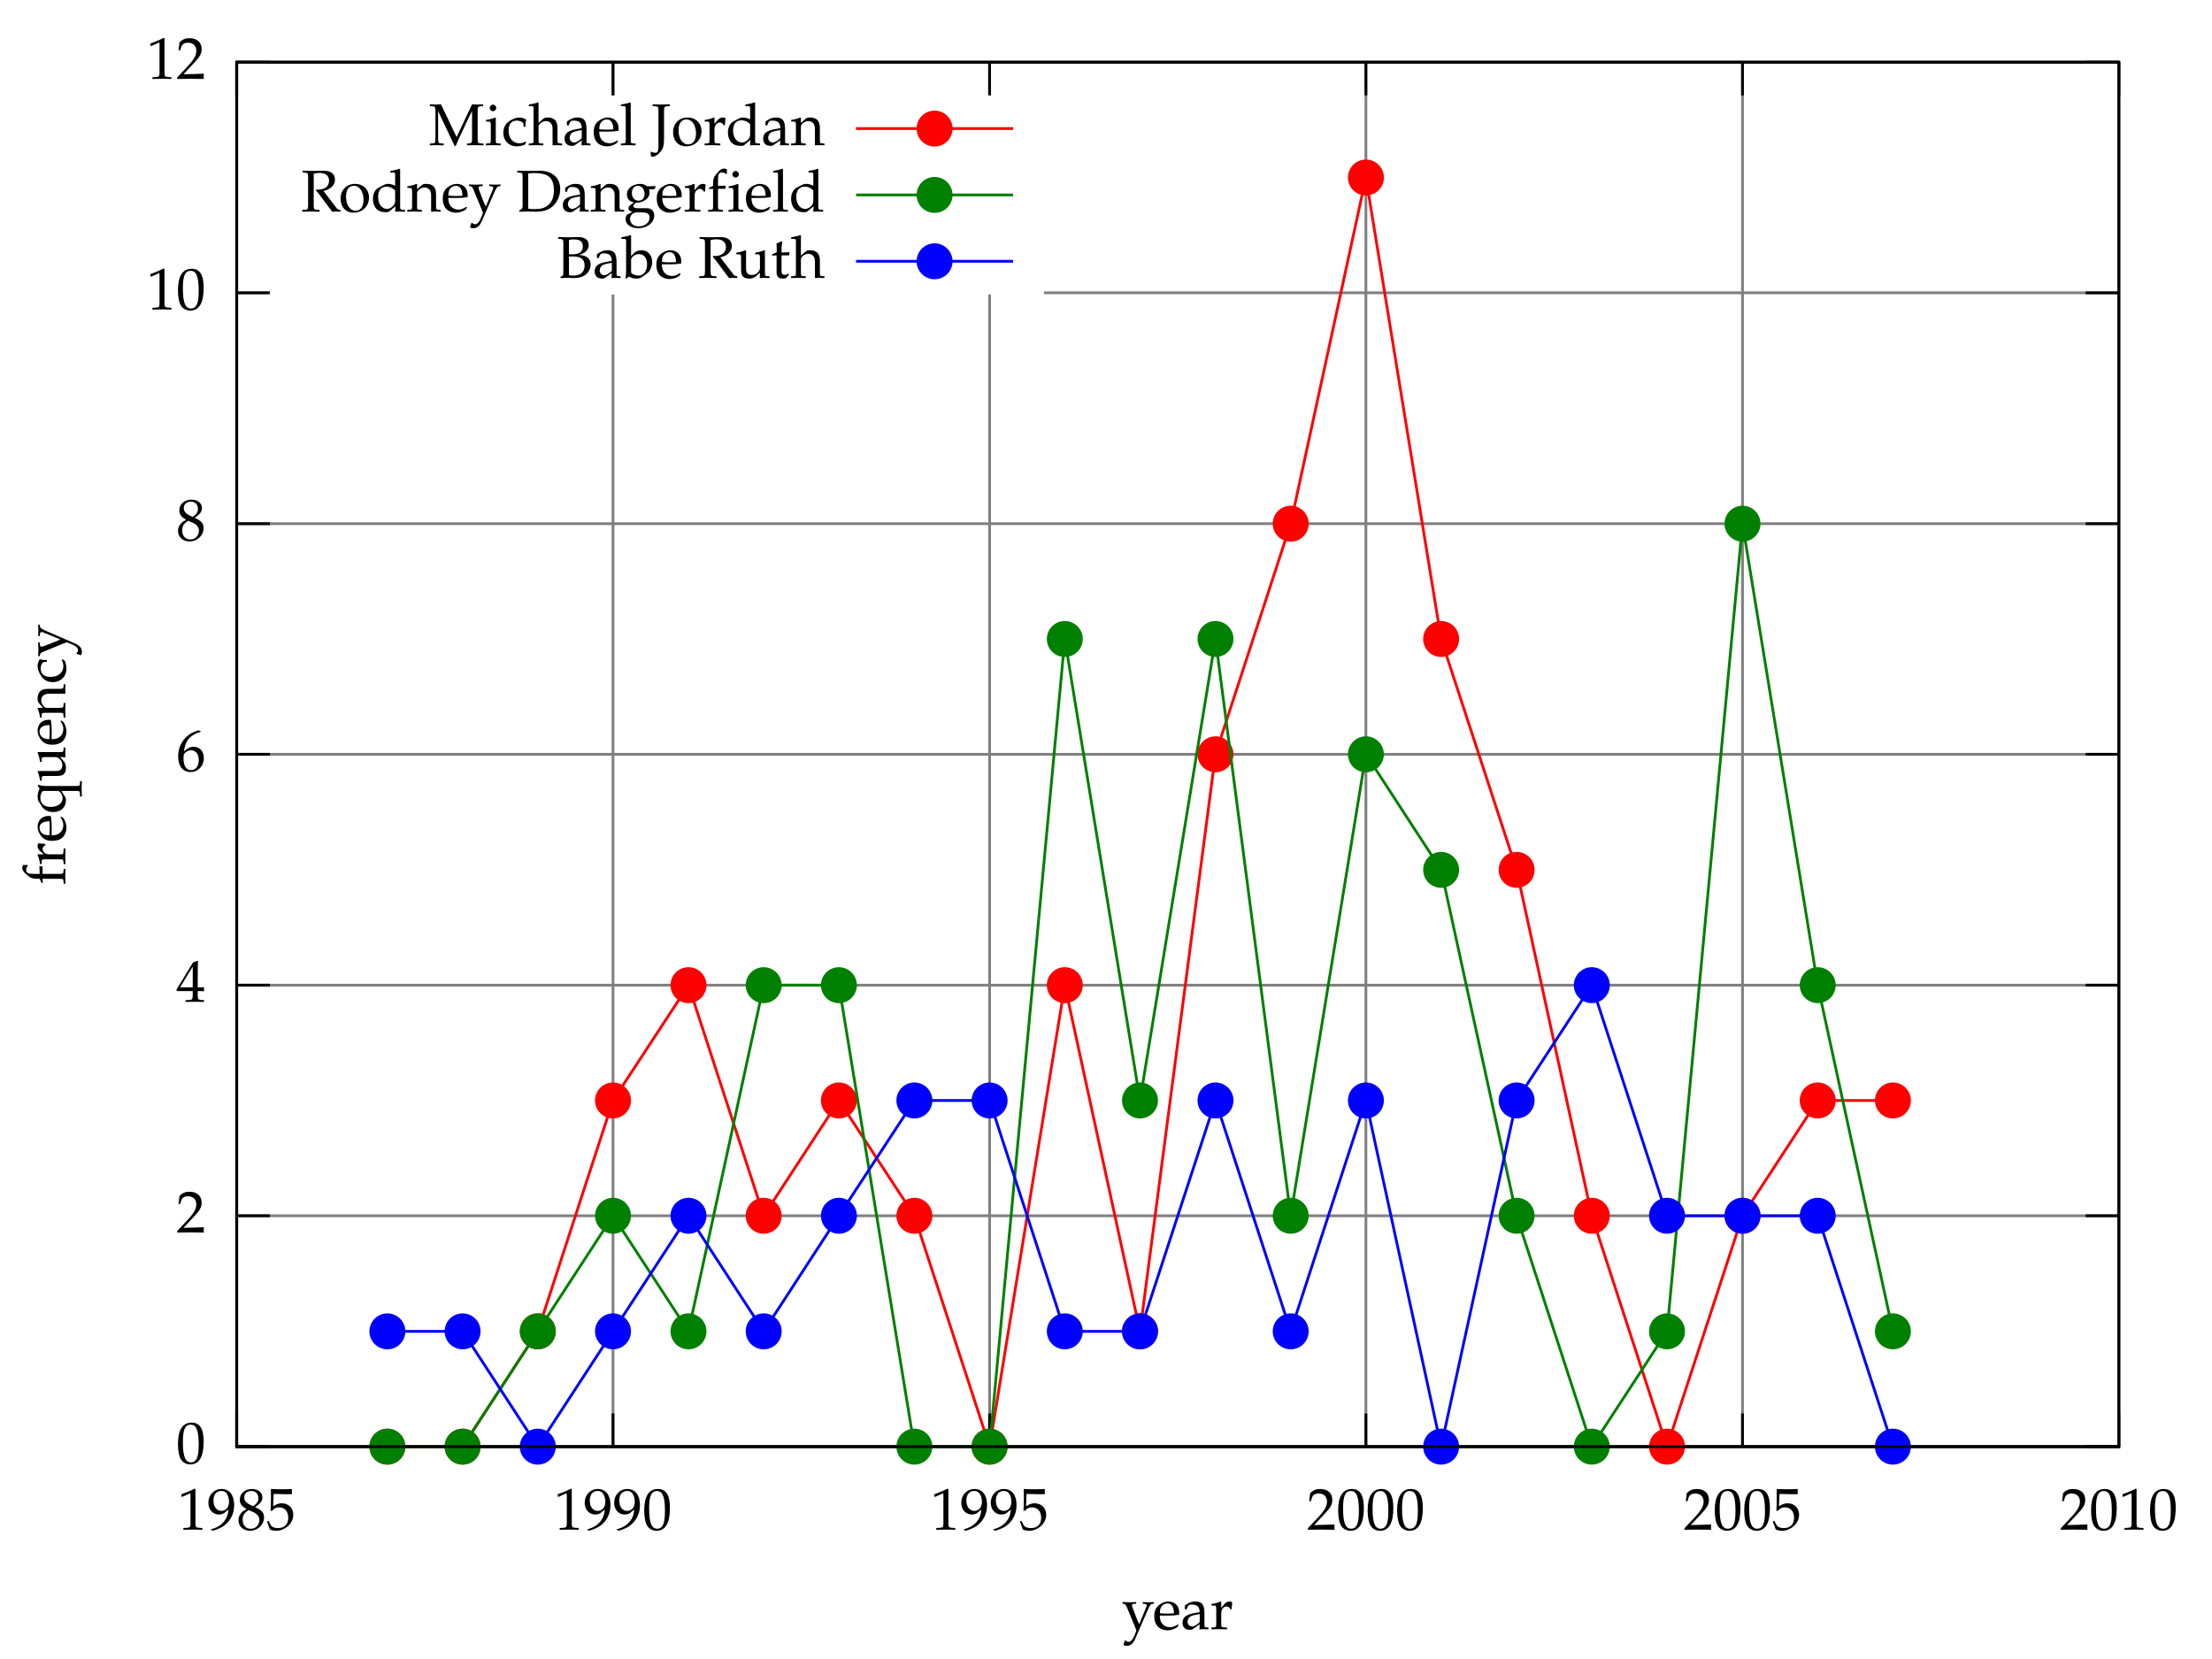
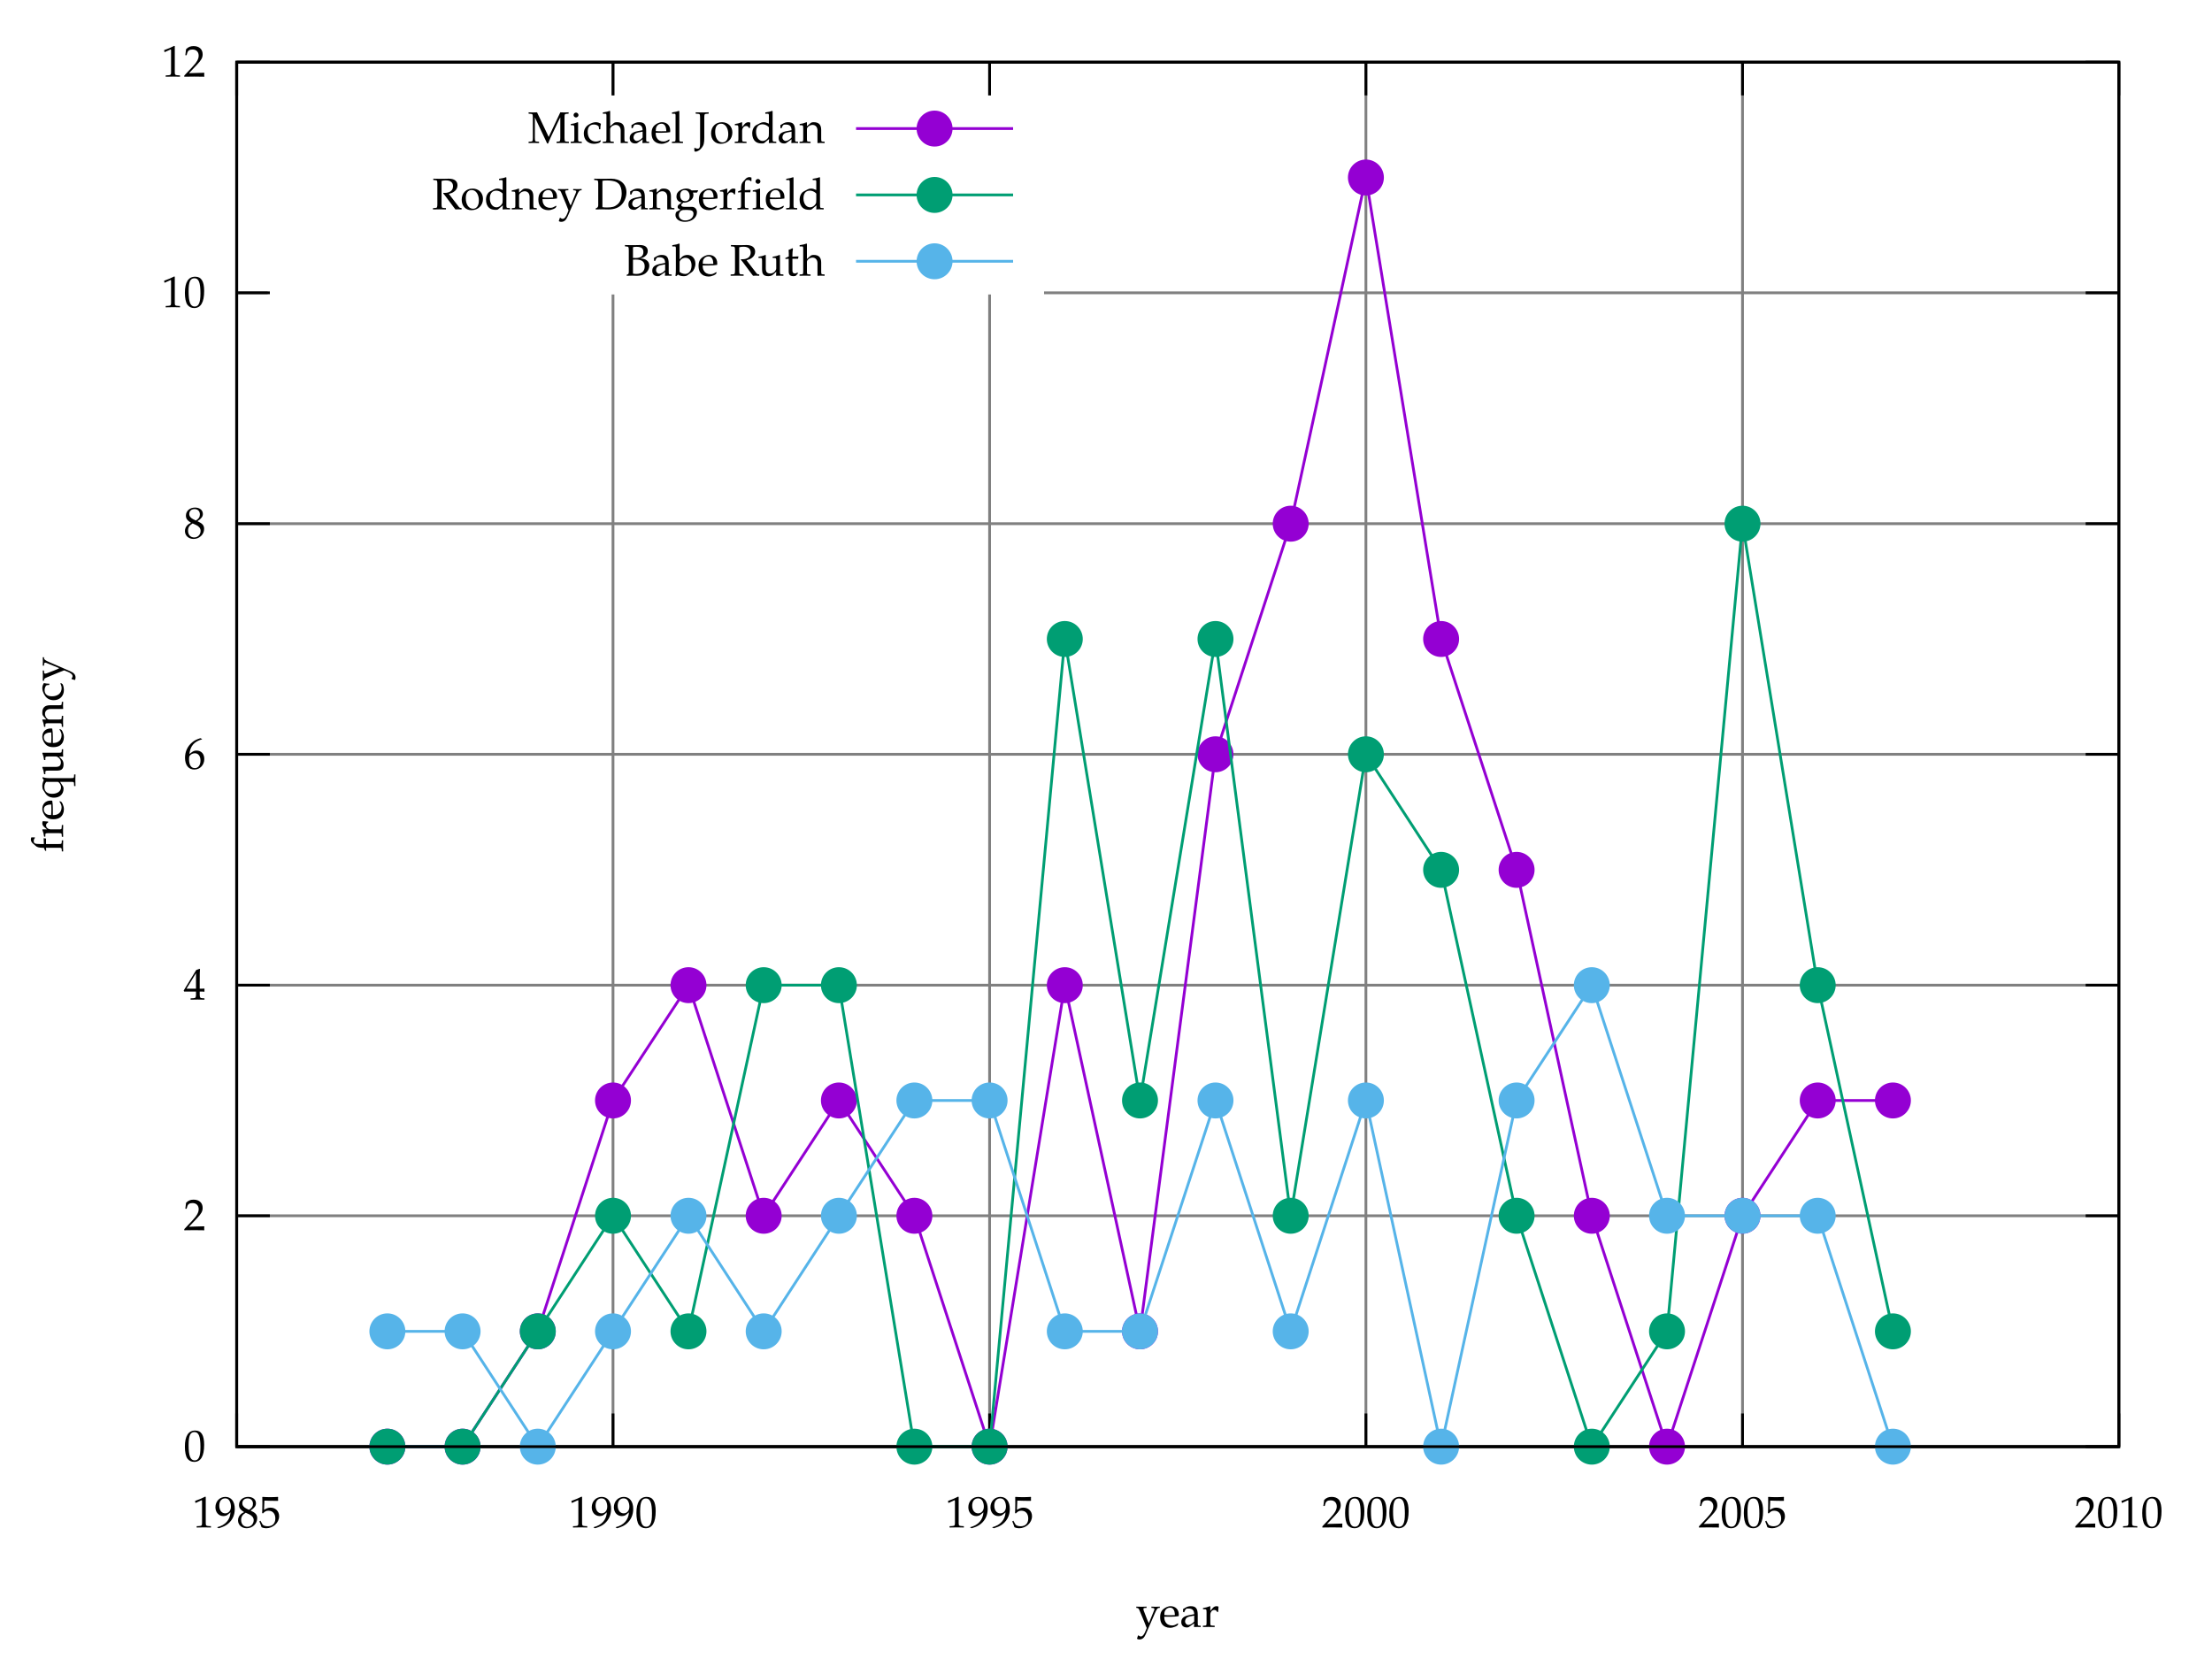
<svg xmlns="http://www.w3.org/2000/svg" xmlns:xlink="http://www.w3.org/1999/xlink" viewBox="0 0 800 600">
  <g id="gnuplot_canvas">
    <rect x="0" y="0" width="800" height="600" fill="none" />
    <defs>
      <circle id="gpDot" r="0.5" stroke-width="0.5" />
      <path id="gpPt0" stroke-width="0.167" stroke="currentColor" d="M-1,0 h2 M0,-1 v2" />
      <path id="gpPt1" stroke-width="0.167" stroke="currentColor" d="M-1,-1 L1,1 M1,-1 L-1,1" />
      <path id="gpPt2" stroke-width="0.167" stroke="currentColor" d="M-1,0 L1,0 M0,-1 L0,1 M-1,-1 L1,1 M-1,1 L1,-1" />
      <rect id="gpPt3" stroke-width="0.167" stroke="currentColor" x="-1" y="-1" width="2" height="2" />
      <rect id="gpPt4" stroke-width="0.167" stroke="currentColor" fill="currentColor" x="-1" y="-1" width="2" height="2" />
      <circle id="gpPt5" stroke-width="0.167" stroke="currentColor" cx="0" cy="0" r="1" />
      <use xlink:href="#gpPt5" id="gpPt6" fill="currentColor" stroke="none" />
      <path id="gpPt7" stroke-width="0.167" stroke="currentColor" d="M0,-1.33 L-1.33,0.67 L1.33,0.67 z" />
      <use xlink:href="#gpPt7" id="gpPt8" fill="currentColor" stroke="none" />
      <use xlink:href="#gpPt7" id="gpPt9" stroke="currentColor" transform="rotate(180)" />
      <use xlink:href="#gpPt9" id="gpPt10" fill="currentColor" stroke="none" />
      <use xlink:href="#gpPt3" id="gpPt11" stroke="currentColor" transform="rotate(45)" />
      <use xlink:href="#gpPt11" id="gpPt12" fill="currentColor" stroke="none" />
+       <path id="gpPt13" stroke-width="0.167" stroke="currentColor" d="M0,1.330 L1.265,0.411 L0.782,-1.067 L-0.782,-1.076 L-1.265,0.411 z" />
+       <use xlink:href="#gpPt13" id="gpPt14" fill="currentColor" stroke="none" />
+       <filter id="textbox" filterUnits="objectBoundingBox" x="0" y="0" height="1" width="1">
+         <feFlood flood-color="white" flood-opacity="1" result="bgnd" />
+         <feComposite in="SourceGraphic" in2="bgnd" operator="atop" />
+       </filter>
      <filter id="greybox" filterUnits="objectBoundingBox" x="0" y="0" height="1" width="1">
        <feFlood flood-color="lightgrey" flood-opacity="1" result="grey" />
        <feComposite in="SourceGraphic" in2="grey" operator="atop" />
      </filter>
    </defs>
-     <g style="fill:none; color:white; stroke:black; stroke-width:1.00; stroke-linecap:butt; stroke-linejoin:miter">
- </g>
-     <g style="fill:none; color:black; stroke:currentColor; stroke-width:1.00; stroke-linecap:butt; stroke-linejoin:miter">
- </g>
-     <g style="fill:none; color:red; stroke:currentColor; stroke-width:1.00; stroke-linecap:butt; stroke-linejoin:miter">
+     <g fill="none" color="white" stroke="black" stroke-width="1.00" stroke-linecap="butt" stroke-linejoin="miter">
+ </g>
+     <g fill="none" color="black" stroke="currentColor" stroke-width="1.00" stroke-linecap="butt" stroke-linejoin="miter">
+ </g>
+     <g fill="none" color="black" stroke="currentColor" stroke-width="1.00" stroke-linecap="butt" stroke-linejoin="miter">
      <path stroke="gray" class="gridline" d="M85.6,523.2 L766.3,523.2  " />
    </g>
-     <g style="fill:none; color:black; stroke:currentColor; stroke-width:1.00; stroke-linecap:butt; stroke-linejoin:miter">
+     <g fill="none" color="black" stroke="currentColor" stroke-width="1.00" stroke-linecap="butt" stroke-linejoin="miter">
      <path stroke="black" d="M85.6,523.2 L97.6,523.2 M766.3,523.2 L754.3,523.2  " />
-       <g transform="translate(74.4,529.2)" style="stroke:none; fill:black; font-family:Palatino Linotype, Book Antiqua, Palatino, FreeSerif, serif; font-size:16.00pt; text-anchor:end">
-         <text>
-           <tspan> 0</tspan>
-         </text>
-       </g>
-     </g>
-     <g style="fill:none; color:red; stroke:currentColor; stroke-width:1.00; stroke-linecap:butt; stroke-linejoin:miter">
+       <g transform="translate(74.4,528.4)" stroke="none" fill="black" font-family="Palatino Linotype, Book Antiqua, Palatino, FreeSerif, serif" font-size="16.00" text-anchor="end">
+         <text>
+           <tspan font-family="Palatino Linotype, Book Antiqua, Palatino, FreeSerif, serif"> 0</tspan>
+         </text>
+       </g>
+     </g>
+     <g fill="none" color="black" stroke="currentColor" stroke-width="1.00" stroke-linecap="butt" stroke-linejoin="miter">
+ </g>
+     <g fill="none" color="black" stroke="currentColor" stroke-width="1.00" stroke-linecap="butt" stroke-linejoin="miter">
      <path stroke="gray" class="gridline" d="M85.6,439.7 L766.3,439.7  " />
    </g>
-     <g style="fill:none; color:black; stroke:currentColor; stroke-width:1.00; stroke-linecap:butt; stroke-linejoin:miter">
+     <g fill="none" color="black" stroke="currentColor" stroke-width="1.00" stroke-linecap="butt" stroke-linejoin="miter">
      <path stroke="black" d="M85.6,439.7 L97.6,439.7 M766.3,439.7 L754.3,439.7  " />
-       <g transform="translate(74.4,445.7)" style="stroke:none; fill:black; font-family:Palatino Linotype, Book Antiqua, Palatino, FreeSerif, serif; font-size:16.00pt; text-anchor:end">
-         <text>
-           <tspan> 2</tspan>
-         </text>
-       </g>
-     </g>
-     <g style="fill:none; color:red; stroke:currentColor; stroke-width:1.00; stroke-linecap:butt; stroke-linejoin:miter">
+       <g transform="translate(74.4,444.9)" stroke="none" fill="black" font-family="Palatino Linotype, Book Antiqua, Palatino, FreeSerif, serif" font-size="16.00" text-anchor="end">
+         <text>
+           <tspan font-family="Palatino Linotype, Book Antiqua, Palatino, FreeSerif, serif"> 2</tspan>
+         </text>
+       </g>
+     </g>
+     <g fill="none" color="black" stroke="currentColor" stroke-width="1.00" stroke-linecap="butt" stroke-linejoin="miter">
+ </g>
+     <g fill="none" color="black" stroke="currentColor" stroke-width="1.00" stroke-linecap="butt" stroke-linejoin="miter">
      <path stroke="gray" class="gridline" d="M85.6,356.3 L766.3,356.3  " />
    </g>
-     <g style="fill:none; color:black; stroke:currentColor; stroke-width:1.00; stroke-linecap:butt; stroke-linejoin:miter">
+     <g fill="none" color="black" stroke="currentColor" stroke-width="1.00" stroke-linecap="butt" stroke-linejoin="miter">
      <path stroke="black" d="M85.6,356.3 L97.6,356.3 M766.3,356.3 L754.3,356.3  " />
-       <g transform="translate(74.4,362.3)" style="stroke:none; fill:black; font-family:Palatino Linotype, Book Antiqua, Palatino, FreeSerif, serif; font-size:16.00pt; text-anchor:end">
-         <text>
-           <tspan> 4</tspan>
-         </text>
-       </g>
-     </g>
-     <g style="fill:none; color:red; stroke:currentColor; stroke-width:1.00; stroke-linecap:butt; stroke-linejoin:miter">
+       <g transform="translate(74.4,361.5)" stroke="none" fill="black" font-family="Palatino Linotype, Book Antiqua, Palatino, FreeSerif, serif" font-size="16.00" text-anchor="end">
+         <text>
+           <tspan font-family="Palatino Linotype, Book Antiqua, Palatino, FreeSerif, serif"> 4</tspan>
+         </text>
+       </g>
+     </g>
+     <g fill="none" color="black" stroke="currentColor" stroke-width="1.00" stroke-linecap="butt" stroke-linejoin="miter">
+ </g>
+     <g fill="none" color="black" stroke="currentColor" stroke-width="1.00" stroke-linecap="butt" stroke-linejoin="miter">
      <path stroke="gray" class="gridline" d="M85.6,272.8 L766.3,272.8  " />
    </g>
-     <g style="fill:none; color:black; stroke:currentColor; stroke-width:1.00; stroke-linecap:butt; stroke-linejoin:miter">
+     <g fill="none" color="black" stroke="currentColor" stroke-width="1.00" stroke-linecap="butt" stroke-linejoin="miter">
      <path stroke="black" d="M85.6,272.8 L97.6,272.8 M766.3,272.8 L754.3,272.8  " />
-       <g transform="translate(74.4,278.8)" style="stroke:none; fill:black; font-family:Palatino Linotype, Book Antiqua, Palatino, FreeSerif, serif; font-size:16.00pt; text-anchor:end">
-         <text>
-           <tspan> 6</tspan>
-         </text>
-       </g>
-     </g>
-     <g style="fill:none; color:red; stroke:currentColor; stroke-width:1.00; stroke-linecap:butt; stroke-linejoin:miter">
+       <g transform="translate(74.4,278.0)" stroke="none" fill="black" font-family="Palatino Linotype, Book Antiqua, Palatino, FreeSerif, serif" font-size="16.00" text-anchor="end">
+         <text>
+           <tspan font-family="Palatino Linotype, Book Antiqua, Palatino, FreeSerif, serif"> 6</tspan>
+         </text>
+       </g>
+     </g>
+     <g fill="none" color="black" stroke="currentColor" stroke-width="1.00" stroke-linecap="butt" stroke-linejoin="miter">
+ </g>
+     <g fill="none" color="black" stroke="currentColor" stroke-width="1.00" stroke-linecap="butt" stroke-linejoin="miter">
      <path stroke="gray" class="gridline" d="M85.6,189.4 L766.3,189.4  " />
    </g>
-     <g style="fill:none; color:black; stroke:currentColor; stroke-width:1.00; stroke-linecap:butt; stroke-linejoin:miter">
+     <g fill="none" color="black" stroke="currentColor" stroke-width="1.00" stroke-linecap="butt" stroke-linejoin="miter">
      <path stroke="black" d="M85.6,189.4 L97.6,189.4 M766.3,189.4 L754.3,189.4  " />
-       <g transform="translate(74.4,195.4)" style="stroke:none; fill:black; font-family:Palatino Linotype, Book Antiqua, Palatino, FreeSerif, serif; font-size:16.00pt; text-anchor:end">
-         <text>
-           <tspan> 8</tspan>
-         </text>
-       </g>
-     </g>
-     <g style="fill:none; color:red; stroke:currentColor; stroke-width:1.00; stroke-linecap:butt; stroke-linejoin:miter">
+       <g transform="translate(74.4,194.6)" stroke="none" fill="black" font-family="Palatino Linotype, Book Antiqua, Palatino, FreeSerif, serif" font-size="16.00" text-anchor="end">
+         <text>
+           <tspan font-family="Palatino Linotype, Book Antiqua, Palatino, FreeSerif, serif"> 8</tspan>
+         </text>
+       </g>
+     </g>
+     <g fill="none" color="black" stroke="currentColor" stroke-width="1.00" stroke-linecap="butt" stroke-linejoin="miter">
+ </g>
+     <g fill="none" color="black" stroke="currentColor" stroke-width="1.00" stroke-linecap="butt" stroke-linejoin="miter">
      <path stroke="gray" class="gridline" d="M85.6,105.9 L96.8,105.9 M377.6,105.9 L766.3,105.9  " />
    </g>
-     <g style="fill:none; color:black; stroke:currentColor; stroke-width:1.00; stroke-linecap:butt; stroke-linejoin:miter">
+     <g fill="none" color="black" stroke="currentColor" stroke-width="1.00" stroke-linecap="butt" stroke-linejoin="miter">
      <path stroke="black" d="M85.6,105.9 L97.6,105.9 M766.3,105.9 L754.3,105.9  " />
-       <g transform="translate(74.4,111.9)" style="stroke:none; fill:black; font-family:Palatino Linotype, Book Antiqua, Palatino, FreeSerif, serif; font-size:16.00pt; text-anchor:end">
-         <text>
-           <tspan> 10</tspan>
-         </text>
-       </g>
-     </g>
-     <g style="fill:none; color:red; stroke:currentColor; stroke-width:1.00; stroke-linecap:butt; stroke-linejoin:miter">
+       <g transform="translate(74.4,111.1)" stroke="none" fill="black" font-family="Palatino Linotype, Book Antiqua, Palatino, FreeSerif, serif" font-size="16.00" text-anchor="end">
+         <text>
+           <tspan font-family="Palatino Linotype, Book Antiqua, Palatino, FreeSerif, serif"> 10</tspan>
+         </text>
+       </g>
+     </g>
+     <g fill="none" color="black" stroke="currentColor" stroke-width="1.00" stroke-linecap="butt" stroke-linejoin="miter">
+ </g>
+     <g fill="none" color="black" stroke="currentColor" stroke-width="1.00" stroke-linecap="butt" stroke-linejoin="miter">
      <path stroke="gray" class="gridline" d="M85.6,22.5 L766.3,22.5  " />
    </g>
-     <g style="fill:none; color:black; stroke:currentColor; stroke-width:1.00; stroke-linecap:butt; stroke-linejoin:miter">
+     <g fill="none" color="black" stroke="currentColor" stroke-width="1.00" stroke-linecap="butt" stroke-linejoin="miter">
      <path stroke="black" d="M85.6,22.5 L97.6,22.5 M766.3,22.5 L754.3,22.5  " />
-       <g transform="translate(74.4,28.5)" style="stroke:none; fill:black; font-family:Palatino Linotype, Book Antiqua, Palatino, FreeSerif, serif; font-size:16.00pt; text-anchor:end">
-         <text>
-           <tspan> 12</tspan>
-         </text>
-       </g>
-     </g>
-     <g style="fill:none; color:red; stroke:currentColor; stroke-width:1.00; stroke-linecap:butt; stroke-linejoin:miter">
+       <g transform="translate(74.4,27.7)" stroke="none" fill="black" font-family="Palatino Linotype, Book Antiqua, Palatino, FreeSerif, serif" font-size="16.00" text-anchor="end">
+         <text>
+           <tspan font-family="Palatino Linotype, Book Antiqua, Palatino, FreeSerif, serif"> 12</tspan>
+         </text>
+       </g>
+     </g>
+     <g fill="none" color="black" stroke="currentColor" stroke-width="1.00" stroke-linecap="butt" stroke-linejoin="miter">
+ </g>
+     <g fill="none" color="black" stroke="currentColor" stroke-width="1.00" stroke-linecap="butt" stroke-linejoin="miter">
      <path stroke="gray" class="gridline" d="M85.6,523.2 L85.6,22.5  " />
    </g>
-     <g style="fill:none; color:black; stroke:currentColor; stroke-width:1.00; stroke-linecap:butt; stroke-linejoin:miter">
+     <g fill="none" color="black" stroke="currentColor" stroke-width="1.00" stroke-linecap="butt" stroke-linejoin="miter">
      <path stroke="black" d="M85.6,523.2 L85.6,511.2 M85.6,22.5 L85.6,34.5  " />
-       <g transform="translate(85.6,553.2)" style="stroke:none; fill:black; font-family:Palatino Linotype, Book Antiqua, Palatino, FreeSerif, serif; font-size:16.00pt; text-anchor:middle">
-         <text>
-           <tspan> 1985</tspan>
-         </text>
-       </g>
-     </g>
-     <g style="fill:none; color:red; stroke:currentColor; stroke-width:1.00; stroke-linecap:butt; stroke-linejoin:miter">
+       <g transform="translate(85.6,552.4)" stroke="none" fill="black" font-family="Palatino Linotype, Book Antiqua, Palatino, FreeSerif, serif" font-size="16.00" text-anchor="middle">
+         <text>
+           <tspan font-family="Palatino Linotype, Book Antiqua, Palatino, FreeSerif, serif"> 1985</tspan>
+         </text>
+       </g>
+     </g>
+     <g fill="none" color="black" stroke="currentColor" stroke-width="1.00" stroke-linecap="butt" stroke-linejoin="miter">
+ </g>
+     <g fill="none" color="black" stroke="currentColor" stroke-width="1.00" stroke-linecap="butt" stroke-linejoin="miter">
      <path stroke="gray" class="gridline" d="M221.7,523.2 L221.7,106.5 M221.7,34.5 L221.7,22.5  " />
    </g>
-     <g style="fill:none; color:black; stroke:currentColor; stroke-width:1.00; stroke-linecap:butt; stroke-linejoin:miter">
+     <g fill="none" color="black" stroke="currentColor" stroke-width="1.00" stroke-linecap="butt" stroke-linejoin="miter">
      <path stroke="black" d="M221.7,523.2 L221.7,511.2 M221.7,22.5 L221.7,34.5  " />
-       <g transform="translate(221.7,553.2)" style="stroke:none; fill:black; font-family:Palatino Linotype, Book Antiqua, Palatino, FreeSerif, serif; font-size:16.00pt; text-anchor:middle">
-         <text>
-           <tspan> 1990</tspan>
-         </text>
-       </g>
-     </g>
-     <g style="fill:none; color:red; stroke:currentColor; stroke-width:1.00; stroke-linecap:butt; stroke-linejoin:miter">
+       <g transform="translate(221.7,552.4)" stroke="none" fill="black" font-family="Palatino Linotype, Book Antiqua, Palatino, FreeSerif, serif" font-size="16.00" text-anchor="middle">
+         <text>
+           <tspan font-family="Palatino Linotype, Book Antiqua, Palatino, FreeSerif, serif"> 1990</tspan>
+         </text>
+       </g>
+     </g>
+     <g fill="none" color="black" stroke="currentColor" stroke-width="1.00" stroke-linecap="butt" stroke-linejoin="miter">
+ </g>
+     <g fill="none" color="black" stroke="currentColor" stroke-width="1.00" stroke-linecap="butt" stroke-linejoin="miter">
      <path stroke="gray" class="gridline" d="M357.9,523.2 L357.9,106.5 M357.9,34.5 L357.9,22.5  " />
    </g>
-     <g style="fill:none; color:black; stroke:currentColor; stroke-width:1.00; stroke-linecap:butt; stroke-linejoin:miter">
+     <g fill="none" color="black" stroke="currentColor" stroke-width="1.00" stroke-linecap="butt" stroke-linejoin="miter">
      <path stroke="black" d="M357.9,523.2 L357.9,511.2 M357.9,22.5 L357.9,34.5  " />
-       <g transform="translate(357.9,553.2)" style="stroke:none; fill:black; font-family:Palatino Linotype, Book Antiqua, Palatino, FreeSerif, serif; font-size:16.00pt; text-anchor:middle">
-         <text>
-           <tspan> 1995</tspan>
-         </text>
-       </g>
-     </g>
-     <g style="fill:none; color:red; stroke:currentColor; stroke-width:1.00; stroke-linecap:butt; stroke-linejoin:miter">
+       <g transform="translate(357.9,552.4)" stroke="none" fill="black" font-family="Palatino Linotype, Book Antiqua, Palatino, FreeSerif, serif" font-size="16.00" text-anchor="middle">
+         <text>
+           <tspan font-family="Palatino Linotype, Book Antiqua, Palatino, FreeSerif, serif"> 1995</tspan>
+         </text>
+       </g>
+     </g>
+     <g fill="none" color="black" stroke="currentColor" stroke-width="1.00" stroke-linecap="butt" stroke-linejoin="miter">
+ </g>
+     <g fill="none" color="black" stroke="currentColor" stroke-width="1.00" stroke-linecap="butt" stroke-linejoin="miter">
      <path stroke="gray" class="gridline" d="M494.0,523.2 L494.0,22.5  " />
    </g>
-     <g style="fill:none; color:black; stroke:currentColor; stroke-width:1.00; stroke-linecap:butt; stroke-linejoin:miter">
+     <g fill="none" color="black" stroke="currentColor" stroke-width="1.00" stroke-linecap="butt" stroke-linejoin="miter">
      <path stroke="black" d="M494.0,523.2 L494.0,511.2 M494.0,22.5 L494.0,34.5  " />
-       <g transform="translate(494.0,553.2)" style="stroke:none; fill:black; font-family:Palatino Linotype, Book Antiqua, Palatino, FreeSerif, serif; font-size:16.00pt; text-anchor:middle">
-         <text>
-           <tspan> 2000</tspan>
-         </text>
-       </g>
-     </g>
-     <g style="fill:none; color:red; stroke:currentColor; stroke-width:1.00; stroke-linecap:butt; stroke-linejoin:miter">
+       <g transform="translate(494.0,552.4)" stroke="none" fill="black" font-family="Palatino Linotype, Book Antiqua, Palatino, FreeSerif, serif" font-size="16.00" text-anchor="middle">
+         <text>
+           <tspan font-family="Palatino Linotype, Book Antiqua, Palatino, FreeSerif, serif"> 2000</tspan>
+         </text>
+       </g>
+     </g>
+     <g fill="none" color="black" stroke="currentColor" stroke-width="1.00" stroke-linecap="butt" stroke-linejoin="miter">
+ </g>
+     <g fill="none" color="black" stroke="currentColor" stroke-width="1.00" stroke-linecap="butt" stroke-linejoin="miter">
      <path stroke="gray" class="gridline" d="M630.2,523.2 L630.2,22.5  " />
    </g>
-     <g style="fill:none; color:black; stroke:currentColor; stroke-width:1.00; stroke-linecap:butt; stroke-linejoin:miter">
+     <g fill="none" color="black" stroke="currentColor" stroke-width="1.00" stroke-linecap="butt" stroke-linejoin="miter">
      <path stroke="black" d="M630.2,523.2 L630.2,511.2 M630.2,22.5 L630.2,34.5  " />
-       <g transform="translate(630.2,553.2)" style="stroke:none; fill:black; font-family:Palatino Linotype, Book Antiqua, Palatino, FreeSerif, serif; font-size:16.00pt; text-anchor:middle">
-         <text>
-           <tspan> 2005</tspan>
-         </text>
-       </g>
-     </g>
-     <g style="fill:none; color:red; stroke:currentColor; stroke-width:1.00; stroke-linecap:butt; stroke-linejoin:miter">
+       <g transform="translate(630.2,552.4)" stroke="none" fill="black" font-family="Palatino Linotype, Book Antiqua, Palatino, FreeSerif, serif" font-size="16.00" text-anchor="middle">
+         <text>
+           <tspan font-family="Palatino Linotype, Book Antiqua, Palatino, FreeSerif, serif"> 2005</tspan>
+         </text>
+       </g>
+     </g>
+     <g fill="none" color="black" stroke="currentColor" stroke-width="1.00" stroke-linecap="butt" stroke-linejoin="miter">
+ </g>
+     <g fill="none" color="black" stroke="currentColor" stroke-width="1.00" stroke-linecap="butt" stroke-linejoin="miter">
      <path stroke="gray" class="gridline" d="M766.3,523.2 L766.3,22.5  " />
    </g>
-     <g style="fill:none; color:black; stroke:currentColor; stroke-width:1.00; stroke-linecap:butt; stroke-linejoin:miter">
+     <g fill="none" color="black" stroke="currentColor" stroke-width="1.00" stroke-linecap="butt" stroke-linejoin="miter">
      <path stroke="black" d="M766.3,523.2 L766.3,511.2 M766.3,22.5 L766.3,34.5  " />
-       <g transform="translate(766.3,553.2)" style="stroke:none; fill:black; font-family:Palatino Linotype, Book Antiqua, Palatino, FreeSerif, serif; font-size:16.00pt; text-anchor:middle">
-         <text>
-           <tspan> 2010</tspan>
-         </text>
-       </g>
+       <g transform="translate(766.3,552.4)" stroke="none" fill="black" font-family="Palatino Linotype, Book Antiqua, Palatino, FreeSerif, serif" font-size="16.00" text-anchor="middle">
+         <text>
+           <tspan font-family="Palatino Linotype, Book Antiqua, Palatino, FreeSerif, serif"> 2010</tspan>
+         </text>
+       </g>
+     </g>
+     <g fill="none" color="black" stroke="currentColor" stroke-width="1.00" stroke-linecap="butt" stroke-linejoin="miter">
+ </g>
+     <g fill="none" color="black" stroke="currentColor" stroke-width="1.00" stroke-linecap="butt" stroke-linejoin="miter">
      <path stroke="black" d="M85.6,22.5 L85.6,523.2 L766.3,523.2 L766.3,22.5 L85.6,22.5 Z  " />
-       <g transform="translate(23.6,272.9) rotate(270)" style="stroke:none; fill:black; font-family:Palatino Linotype, Book Antiqua, Palatino, FreeSerif, serif; font-size:16.00pt; text-anchor:middle">
-         <text>
-           <tspan>frequency</tspan>
-         </text>
-       </g>
-       <g transform="translate(425.9,589.2)" style="stroke:none; fill:black; font-family:Palatino Linotype, Book Antiqua, Palatino, FreeSerif, serif; font-size:16.00pt; text-anchor:middle">
-         <text>
-           <tspan>year</tspan>
-         </text>
-       </g>
-     </g>
+     </g>
+     <g fill="none" color="black" stroke="currentColor" stroke-width="1.00" stroke-linecap="butt" stroke-linejoin="miter">
+       <g transform="translate(22.8,272.9) rotate(270)" stroke="none" fill="black" font-family="Palatino Linotype, Book Antiqua, Palatino, FreeSerif, serif" font-size="16.00" text-anchor="middle">
+         <text>
+           <tspan font-family="Palatino Linotype, Book Antiqua, Palatino, FreeSerif, serif">frequency</tspan>
+         </text>
+       </g>
+     </g>
+     <g fill="none" color="black" stroke="currentColor" stroke-width="1.00" stroke-linecap="butt" stroke-linejoin="miter">
+       <g transform="translate(425.9,588.4)" stroke="none" fill="black" font-family="Palatino Linotype, Book Antiqua, Palatino, FreeSerif, serif" font-size="16.00" text-anchor="middle">
+         <text>
+           <tspan font-family="Palatino Linotype, Book Antiqua, Palatino, FreeSerif, serif">year</tspan>
+         </text>
+       </g>
+     </g>
+     <g fill="none" color="black" stroke="currentColor" stroke-width="1.00" stroke-linecap="butt" stroke-linejoin="miter">
+ </g>
    <g id="gnuplot_plot_1">
-       <g style="fill:none; color:red; stroke:currentColor; stroke-width:1.00; stroke-linecap:butt; stroke-linejoin:miter">
-         <g transform="translate(298.4,52.5)" style="stroke:none; fill:black; font-family:Palatino Linotype, Book Antiqua, Palatino, FreeSerif, serif; font-size:16.00pt; text-anchor:end">
+       <g fill="none" color="black" stroke="currentColor" stroke-width="1.00" stroke-linecap="butt" stroke-linejoin="miter">
+         <g transform="translate(298.4,51.7)" stroke="none" fill="black" font-family="Palatino Linotype, Book Antiqua, Palatino, FreeSerif, serif" font-size="16.00" text-anchor="end">
          <text>
-             <tspan>Michael Jordan</tspan>
+             <tspan font-family="Palatino Linotype, Book Antiqua, Palatino, FreeSerif, serif">Michael Jordan</tspan>
          </text>
        </g>
-         <path d="M309.6,46.5 L366.4,46.5 M140.1,523.2 L167.3,523.2 L194.5,481.5 L221.7,398.0 L249.0,356.3 L276.2,439.7    L303.4,398.0 L330.7,439.7 L357.9,523.2 L385.1,356.3 L412.3,481.5 L439.6,272.8 L466.8,189.4 L494.0,64.2    L521.2,231.1 L548.5,314.6 L575.7,439.7 L602.9,523.2 L630.2,439.7 L657.4,398.0 L684.6,398.0  " />
-         <use xlink:href="#gpPt6" transform="translate(140.1,523.2) scale(6.00)" />
-         <use xlink:href="#gpPt6" transform="translate(167.3,523.2) scale(6.00)" />
-         <use xlink:href="#gpPt6" transform="translate(194.5,481.5) scale(6.00)" />
-         <use xlink:href="#gpPt6" transform="translate(221.7,398.0) scale(6.00)" />
-         <use xlink:href="#gpPt6" transform="translate(249.0,356.3) scale(6.00)" />
-         <use xlink:href="#gpPt6" transform="translate(276.2,439.7) scale(6.00)" />
-         <use xlink:href="#gpPt6" transform="translate(303.4,398.0) scale(6.00)" />
-         <use xlink:href="#gpPt6" transform="translate(330.7,439.7) scale(6.00)" />
-         <use xlink:href="#gpPt6" transform="translate(357.9,523.2) scale(6.00)" />
-         <use xlink:href="#gpPt6" transform="translate(385.1,356.3) scale(6.00)" />
-         <use xlink:href="#gpPt6" transform="translate(412.3,481.5) scale(6.00)" />
-         <use xlink:href="#gpPt6" transform="translate(439.6,272.8) scale(6.00)" />
-         <use xlink:href="#gpPt6" transform="translate(466.8,189.4) scale(6.00)" />
-         <use xlink:href="#gpPt6" transform="translate(494.0,64.2) scale(6.00)" />
-         <use xlink:href="#gpPt6" transform="translate(521.2,231.1) scale(6.00)" />
-         <use xlink:href="#gpPt6" transform="translate(548.5,314.6) scale(6.00)" />
-         <use xlink:href="#gpPt6" transform="translate(575.7,439.7) scale(6.00)" />
-         <use xlink:href="#gpPt6" transform="translate(602.9,523.2) scale(6.00)" />
-         <use xlink:href="#gpPt6" transform="translate(630.2,439.7) scale(6.00)" />
-         <use xlink:href="#gpPt6" transform="translate(657.4,398.0) scale(6.00)" />
-         <use xlink:href="#gpPt6" transform="translate(684.6,398.0) scale(6.00)" />
-         <use xlink:href="#gpPt6" transform="translate(338.0,46.5) scale(6.00)" />
+       </g>
+       <g fill="none" color="black" stroke="currentColor" stroke-width="1.00" stroke-linecap="butt" stroke-linejoin="miter">
+         <path stroke="rgb(148,   0, 211)" d="M309.6,46.5 L366.4,46.5 M140.1,523.2 L167.3,523.2 L194.5,481.5 L221.7,398.0 L249.0,356.3 L276.2,439.7   L303.4,398.0 L330.7,439.7 L357.9,523.2 L385.1,356.3 L412.3,481.5 L439.6,272.8 L466.8,189.4 L494.0,64.2   L521.2,231.1 L548.5,314.6 L575.7,439.7 L602.9,523.2 L630.2,439.7 L657.4,398.0 L684.6,398.0  " />
+         <use xlink:href="#gpPt6" transform="translate(140.1,523.2) scale(6.00)" color="rgb(148,   0, 211)" />
+         <use xlink:href="#gpPt6" transform="translate(167.3,523.2) scale(6.00)" color="rgb(148,   0, 211)" />
+         <use xlink:href="#gpPt6" transform="translate(194.5,481.5) scale(6.00)" color="rgb(148,   0, 211)" />
+         <use xlink:href="#gpPt6" transform="translate(221.7,398.0) scale(6.00)" color="rgb(148,   0, 211)" />
+         <use xlink:href="#gpPt6" transform="translate(249.0,356.3) scale(6.00)" color="rgb(148,   0, 211)" />
+         <use xlink:href="#gpPt6" transform="translate(276.2,439.7) scale(6.00)" color="rgb(148,   0, 211)" />
+         <use xlink:href="#gpPt6" transform="translate(303.4,398.0) scale(6.00)" color="rgb(148,   0, 211)" />
+         <use xlink:href="#gpPt6" transform="translate(330.7,439.7) scale(6.00)" color="rgb(148,   0, 211)" />
+         <use xlink:href="#gpPt6" transform="translate(357.9,523.2) scale(6.00)" color="rgb(148,   0, 211)" />
+         <use xlink:href="#gpPt6" transform="translate(385.1,356.3) scale(6.00)" color="rgb(148,   0, 211)" />
+         <use xlink:href="#gpPt6" transform="translate(412.3,481.5) scale(6.00)" color="rgb(148,   0, 211)" />
+         <use xlink:href="#gpPt6" transform="translate(439.6,272.8) scale(6.00)" color="rgb(148,   0, 211)" />
+         <use xlink:href="#gpPt6" transform="translate(466.8,189.4) scale(6.00)" color="rgb(148,   0, 211)" />
+         <use xlink:href="#gpPt6" transform="translate(494.0,64.2) scale(6.00)" color="rgb(148,   0, 211)" />
+         <use xlink:href="#gpPt6" transform="translate(521.2,231.1) scale(6.00)" color="rgb(148,   0, 211)" />
+         <use xlink:href="#gpPt6" transform="translate(548.5,314.6) scale(6.00)" color="rgb(148,   0, 211)" />
+         <use xlink:href="#gpPt6" transform="translate(575.7,439.7) scale(6.00)" color="rgb(148,   0, 211)" />
+         <use xlink:href="#gpPt6" transform="translate(602.9,523.2) scale(6.00)" color="rgb(148,   0, 211)" />
+         <use xlink:href="#gpPt6" transform="translate(630.2,439.7) scale(6.00)" color="rgb(148,   0, 211)" />
+         <use xlink:href="#gpPt6" transform="translate(657.4,398.0) scale(6.00)" color="rgb(148,   0, 211)" />
+         <use xlink:href="#gpPt6" transform="translate(684.6,398.0) scale(6.00)" color="rgb(148,   0, 211)" />
+         <use xlink:href="#gpPt6" transform="translate(338.0,46.5) scale(6.00)" color="rgb(148,   0, 211)" />
      </g>
    </g>
    <g id="gnuplot_plot_2">
-       <g style="fill:none; color:green; stroke:currentColor; stroke-width:1.00; stroke-linecap:butt; stroke-linejoin:miter">
-         <g transform="translate(298.4,76.5)" style="stroke:none; fill:black; font-family:Palatino Linotype, Book Antiqua, Palatino, FreeSerif, serif; font-size:16.00pt; text-anchor:end">
+       <g fill="none" color="black" stroke="currentColor" stroke-width="1.00" stroke-linecap="butt" stroke-linejoin="miter">
+         <g transform="translate(298.4,75.7)" stroke="none" fill="black" font-family="Palatino Linotype, Book Antiqua, Palatino, FreeSerif, serif" font-size="16.00" text-anchor="end">
          <text>
-             <tspan>Rodney Dangerfield</tspan>
+             <tspan font-family="Palatino Linotype, Book Antiqua, Palatino, FreeSerif, serif">Rodney Dangerfield</tspan>
          </text>
        </g>
-         <path d="M309.6,70.5 L366.4,70.5 M140.1,523.2 L167.3,523.2 L194.5,481.5 L221.7,439.7 L249.0,481.5 L276.2,356.3    L303.4,356.3 L330.7,523.2 L357.9,523.2 L385.1,231.1 L412.3,398.0 L439.6,231.1 L466.8,439.7 L494.0,272.8    L521.2,314.6 L548.5,439.7 L575.7,523.2 L602.9,481.5 L630.2,189.4 L657.4,356.3 L684.6,481.5  " />
-         <use xlink:href="#gpPt6" transform="translate(140.1,523.2) scale(6.00)" />
-         <use xlink:href="#gpPt6" transform="translate(167.3,523.2) scale(6.00)" />
-         <use xlink:href="#gpPt6" transform="translate(194.5,481.5) scale(6.00)" />
-         <use xlink:href="#gpPt6" transform="translate(221.7,439.7) scale(6.00)" />
-         <use xlink:href="#gpPt6" transform="translate(249.0,481.5) scale(6.00)" />
-         <use xlink:href="#gpPt6" transform="translate(276.2,356.3) scale(6.00)" />
-         <use xlink:href="#gpPt6" transform="translate(303.4,356.3) scale(6.00)" />
-         <use xlink:href="#gpPt6" transform="translate(330.7,523.2) scale(6.00)" />
-         <use xlink:href="#gpPt6" transform="translate(357.9,523.2) scale(6.00)" />
-         <use xlink:href="#gpPt6" transform="translate(385.1,231.1) scale(6.00)" />
-         <use xlink:href="#gpPt6" transform="translate(412.3,398.0) scale(6.00)" />
-         <use xlink:href="#gpPt6" transform="translate(439.6,231.1) scale(6.00)" />
-         <use xlink:href="#gpPt6" transform="translate(466.8,439.7) scale(6.00)" />
-         <use xlink:href="#gpPt6" transform="translate(494.0,272.8) scale(6.00)" />
-         <use xlink:href="#gpPt6" transform="translate(521.2,314.6) scale(6.00)" />
-         <use xlink:href="#gpPt6" transform="translate(548.5,439.7) scale(6.00)" />
-         <use xlink:href="#gpPt6" transform="translate(575.7,523.2) scale(6.00)" />
-         <use xlink:href="#gpPt6" transform="translate(602.9,481.5) scale(6.00)" />
-         <use xlink:href="#gpPt6" transform="translate(630.2,189.4) scale(6.00)" />
-         <use xlink:href="#gpPt6" transform="translate(657.4,356.3) scale(6.00)" />
-         <use xlink:href="#gpPt6" transform="translate(684.6,481.5) scale(6.00)" />
-         <use xlink:href="#gpPt6" transform="translate(338.0,70.5) scale(6.00)" />
+       </g>
+       <g fill="none" color="black" stroke="currentColor" stroke-width="1.00" stroke-linecap="butt" stroke-linejoin="miter">
+         <path stroke="rgb(  0, 158, 115)" d="M309.6,70.5 L366.4,70.5 M140.1,523.2 L167.3,523.2 L194.5,481.5 L221.7,439.7 L249.0,481.5 L276.2,356.3   L303.4,356.3 L330.7,523.2 L357.9,523.2 L385.1,231.1 L412.3,398.0 L439.6,231.1 L466.8,439.7 L494.0,272.8   L521.2,314.6 L548.5,439.7 L575.7,523.2 L602.9,481.5 L630.2,189.4 L657.4,356.3 L684.6,481.5  " />
+         <use xlink:href="#gpPt6" transform="translate(140.1,523.2) scale(6.00)" color="rgb(  0, 158, 115)" />
+         <use xlink:href="#gpPt6" transform="translate(167.3,523.2) scale(6.00)" color="rgb(  0, 158, 115)" />
+         <use xlink:href="#gpPt6" transform="translate(194.5,481.5) scale(6.00)" color="rgb(  0, 158, 115)" />
+         <use xlink:href="#gpPt6" transform="translate(221.7,439.7) scale(6.00)" color="rgb(  0, 158, 115)" />
+         <use xlink:href="#gpPt6" transform="translate(249.0,481.5) scale(6.00)" color="rgb(  0, 158, 115)" />
+         <use xlink:href="#gpPt6" transform="translate(276.2,356.3) scale(6.00)" color="rgb(  0, 158, 115)" />
+         <use xlink:href="#gpPt6" transform="translate(303.4,356.3) scale(6.00)" color="rgb(  0, 158, 115)" />
+         <use xlink:href="#gpPt6" transform="translate(330.7,523.2) scale(6.00)" color="rgb(  0, 158, 115)" />
+         <use xlink:href="#gpPt6" transform="translate(357.9,523.2) scale(6.00)" color="rgb(  0, 158, 115)" />
+         <use xlink:href="#gpPt6" transform="translate(385.1,231.1) scale(6.00)" color="rgb(  0, 158, 115)" />
+         <use xlink:href="#gpPt6" transform="translate(412.3,398.0) scale(6.00)" color="rgb(  0, 158, 115)" />
+         <use xlink:href="#gpPt6" transform="translate(439.6,231.1) scale(6.00)" color="rgb(  0, 158, 115)" />
+         <use xlink:href="#gpPt6" transform="translate(466.8,439.7) scale(6.00)" color="rgb(  0, 158, 115)" />
+         <use xlink:href="#gpPt6" transform="translate(494.0,272.8) scale(6.00)" color="rgb(  0, 158, 115)" />
+         <use xlink:href="#gpPt6" transform="translate(521.2,314.6) scale(6.00)" color="rgb(  0, 158, 115)" />
+         <use xlink:href="#gpPt6" transform="translate(548.5,439.7) scale(6.00)" color="rgb(  0, 158, 115)" />
+         <use xlink:href="#gpPt6" transform="translate(575.7,523.2) scale(6.00)" color="rgb(  0, 158, 115)" />
+         <use xlink:href="#gpPt6" transform="translate(602.9,481.5) scale(6.00)" color="rgb(  0, 158, 115)" />
+         <use xlink:href="#gpPt6" transform="translate(630.2,189.4) scale(6.00)" color="rgb(  0, 158, 115)" />
+         <use xlink:href="#gpPt6" transform="translate(657.4,356.3) scale(6.00)" color="rgb(  0, 158, 115)" />
+         <use xlink:href="#gpPt6" transform="translate(684.6,481.5) scale(6.00)" color="rgb(  0, 158, 115)" />
+         <use xlink:href="#gpPt6" transform="translate(338.0,70.5) scale(6.00)" color="rgb(  0, 158, 115)" />
      </g>
    </g>
    <g id="gnuplot_plot_3">
-       <g style="fill:none; color:blue; stroke:currentColor; stroke-width:1.00; stroke-linecap:butt; stroke-linejoin:miter">
-         <g transform="translate(298.4,100.5)" style="stroke:none; fill:black; font-family:Palatino Linotype, Book Antiqua, Palatino, FreeSerif, serif; font-size:16.00pt; text-anchor:end">
+       <g fill="none" color="black" stroke="currentColor" stroke-width="1.00" stroke-linecap="butt" stroke-linejoin="miter">
+         <g transform="translate(298.4,99.7)" stroke="none" fill="black" font-family="Palatino Linotype, Book Antiqua, Palatino, FreeSerif, serif" font-size="16.00" text-anchor="end">
          <text>
-             <tspan>Babe Ruth</tspan>
+             <tspan font-family="Palatino Linotype, Book Antiqua, Palatino, FreeSerif, serif">Babe Ruth</tspan>
          </text>
        </g>
-         <path d="M309.6,94.5 L366.4,94.5 M140.1,481.5 L167.3,481.5 L194.5,523.2 L221.7,481.5 L249.0,439.7 L276.2,481.5    L303.4,439.7 L330.7,398.0 L357.9,398.0 L385.1,481.5 L412.3,481.5 L439.6,398.0 L466.8,481.5 L494.0,398.0    L521.2,523.2 L548.5,398.0 L575.7,356.3 L602.9,439.7 L630.2,439.7 L657.4,439.7 L684.6,523.2  " />
-         <use xlink:href="#gpPt6" transform="translate(140.1,481.5) scale(6.00)" />
-         <use xlink:href="#gpPt6" transform="translate(167.3,481.5) scale(6.00)" />
-         <use xlink:href="#gpPt6" transform="translate(194.5,523.2) scale(6.00)" />
-         <use xlink:href="#gpPt6" transform="translate(221.7,481.5) scale(6.00)" />
-         <use xlink:href="#gpPt6" transform="translate(249.0,439.7) scale(6.00)" />
-         <use xlink:href="#gpPt6" transform="translate(276.2,481.5) scale(6.00)" />
-         <use xlink:href="#gpPt6" transform="translate(303.4,439.7) scale(6.00)" />
-         <use xlink:href="#gpPt6" transform="translate(330.7,398.0) scale(6.00)" />
-         <use xlink:href="#gpPt6" transform="translate(357.9,398.0) scale(6.00)" />
-         <use xlink:href="#gpPt6" transform="translate(385.1,481.5) scale(6.00)" />
-         <use xlink:href="#gpPt6" transform="translate(412.3,481.5) scale(6.00)" />
-         <use xlink:href="#gpPt6" transform="translate(439.6,398.0) scale(6.00)" />
-         <use xlink:href="#gpPt6" transform="translate(466.8,481.5) scale(6.00)" />
-         <use xlink:href="#gpPt6" transform="translate(494.0,398.0) scale(6.00)" />
-         <use xlink:href="#gpPt6" transform="translate(521.2,523.2) scale(6.00)" />
-         <use xlink:href="#gpPt6" transform="translate(548.5,398.0) scale(6.00)" />
-         <use xlink:href="#gpPt6" transform="translate(575.7,356.3) scale(6.00)" />
-         <use xlink:href="#gpPt6" transform="translate(602.9,439.7) scale(6.00)" />
-         <use xlink:href="#gpPt6" transform="translate(630.2,439.7) scale(6.00)" />
-         <use xlink:href="#gpPt6" transform="translate(657.4,439.7) scale(6.00)" />
-         <use xlink:href="#gpPt6" transform="translate(684.6,523.2) scale(6.00)" />
-         <use xlink:href="#gpPt6" transform="translate(338.0,94.5) scale(6.00)" />
-       </g>
-     </g>
-     <g style="fill:none; color:black; stroke:currentColor; stroke-width:1.00; stroke-linecap:butt; stroke-linejoin:miter">
+       </g>
+       <g fill="none" color="black" stroke="currentColor" stroke-width="1.00" stroke-linecap="butt" stroke-linejoin="miter">
+         <path stroke="rgb( 86, 180, 233)" d="M309.6,94.5 L366.4,94.5 M140.1,481.5 L167.3,481.5 L194.5,523.2 L221.7,481.5 L249.0,439.7 L276.2,481.5   L303.4,439.7 L330.7,398.0 L357.9,398.0 L385.1,481.5 L412.3,481.5 L439.6,398.0 L466.8,481.5 L494.0,398.0   L521.2,523.2 L548.5,398.0 L575.7,356.3 L602.9,439.7 L630.2,439.7 L657.4,439.7 L684.6,523.2  " />
+         <use xlink:href="#gpPt6" transform="translate(140.1,481.5) scale(6.00)" color="rgb( 86, 180, 233)" />
+         <use xlink:href="#gpPt6" transform="translate(167.3,481.5) scale(6.00)" color="rgb( 86, 180, 233)" />
+         <use xlink:href="#gpPt6" transform="translate(194.5,523.2) scale(6.00)" color="rgb( 86, 180, 233)" />
+         <use xlink:href="#gpPt6" transform="translate(221.7,481.5) scale(6.00)" color="rgb( 86, 180, 233)" />
+         <use xlink:href="#gpPt6" transform="translate(249.0,439.7) scale(6.00)" color="rgb( 86, 180, 233)" />
+         <use xlink:href="#gpPt6" transform="translate(276.2,481.5) scale(6.00)" color="rgb( 86, 180, 233)" />
+         <use xlink:href="#gpPt6" transform="translate(303.4,439.7) scale(6.00)" color="rgb( 86, 180, 233)" />
+         <use xlink:href="#gpPt6" transform="translate(330.7,398.0) scale(6.00)" color="rgb( 86, 180, 233)" />
+         <use xlink:href="#gpPt6" transform="translate(357.9,398.0) scale(6.00)" color="rgb( 86, 180, 233)" />
+         <use xlink:href="#gpPt6" transform="translate(385.1,481.5) scale(6.00)" color="rgb( 86, 180, 233)" />
+         <use xlink:href="#gpPt6" transform="translate(412.3,481.5) scale(6.00)" color="rgb( 86, 180, 233)" />
+         <use xlink:href="#gpPt6" transform="translate(439.6,398.0) scale(6.00)" color="rgb( 86, 180, 233)" />
+         <use xlink:href="#gpPt6" transform="translate(466.8,481.5) scale(6.00)" color="rgb( 86, 180, 233)" />
+         <use xlink:href="#gpPt6" transform="translate(494.0,398.0) scale(6.00)" color="rgb( 86, 180, 233)" />
+         <use xlink:href="#gpPt6" transform="translate(521.2,523.2) scale(6.00)" color="rgb( 86, 180, 233)" />
+         <use xlink:href="#gpPt6" transform="translate(548.5,398.0) scale(6.00)" color="rgb( 86, 180, 233)" />
+         <use xlink:href="#gpPt6" transform="translate(575.7,356.3) scale(6.00)" color="rgb( 86, 180, 233)" />
+         <use xlink:href="#gpPt6" transform="translate(602.9,439.7) scale(6.00)" color="rgb( 86, 180, 233)" />
+         <use xlink:href="#gpPt6" transform="translate(630.2,439.7) scale(6.00)" color="rgb( 86, 180, 233)" />
+         <use xlink:href="#gpPt6" transform="translate(657.4,439.7) scale(6.00)" color="rgb( 86, 180, 233)" />
+         <use xlink:href="#gpPt6" transform="translate(684.6,523.2) scale(6.00)" color="rgb( 86, 180, 233)" />
+         <use xlink:href="#gpPt6" transform="translate(338.0,94.5) scale(6.00)" color="rgb( 86, 180, 233)" />
+       </g>
+     </g>
+     <g fill="none" color="white" stroke="rgb( 86, 180, 233)" stroke-width="2.00" stroke-linecap="butt" stroke-linejoin="miter">
+ </g>
+     <g fill="none" color="black" stroke="currentColor" stroke-width="2.00" stroke-linecap="butt" stroke-linejoin="miter">
+ </g>
+     <g fill="none" color="black" stroke="black" stroke-width="1.00" stroke-linecap="butt" stroke-linejoin="miter">
+ </g>
+     <g fill="none" color="black" stroke="currentColor" stroke-width="1.00" stroke-linecap="butt" stroke-linejoin="miter">
      <path stroke="black" d="M85.6,22.5 L85.6,523.2 L766.3,523.2 L766.3,22.5 L85.6,22.5 Z  " />
    </g>
+     <g fill="none" color="black" stroke="currentColor" stroke-width="1.00" stroke-linecap="butt" stroke-linejoin="miter">
+ </g>
  </g>
</svg>
